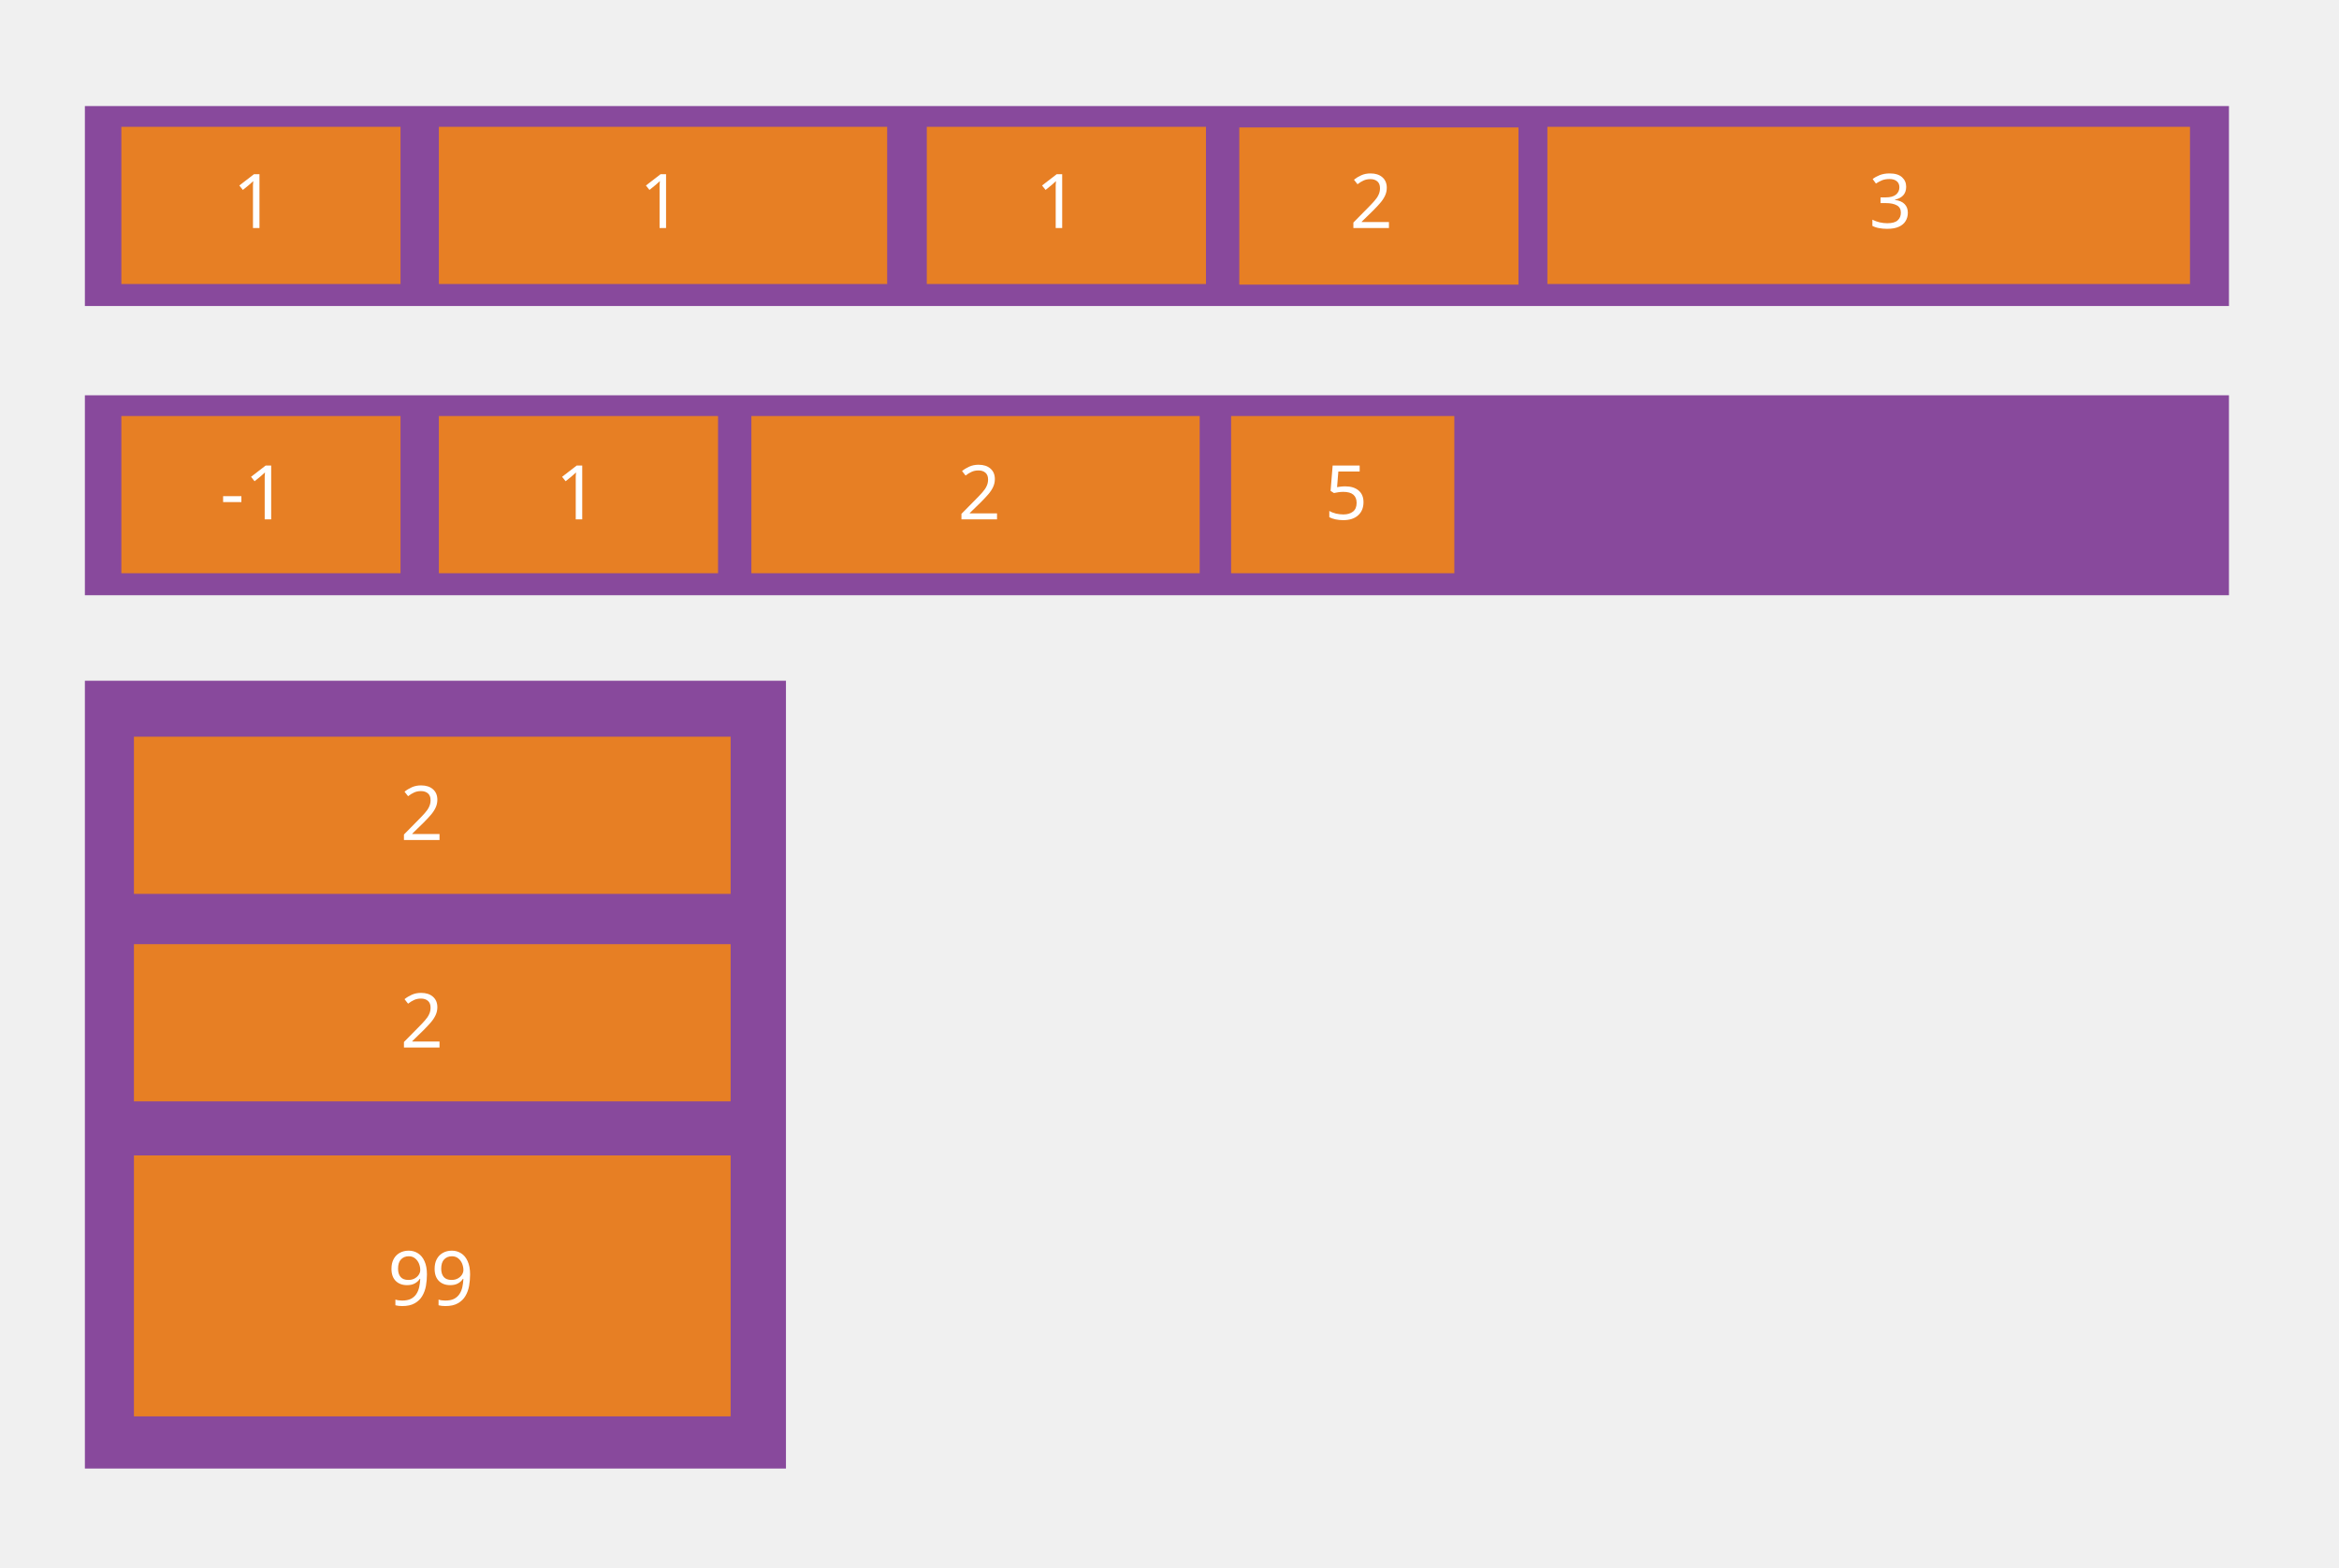
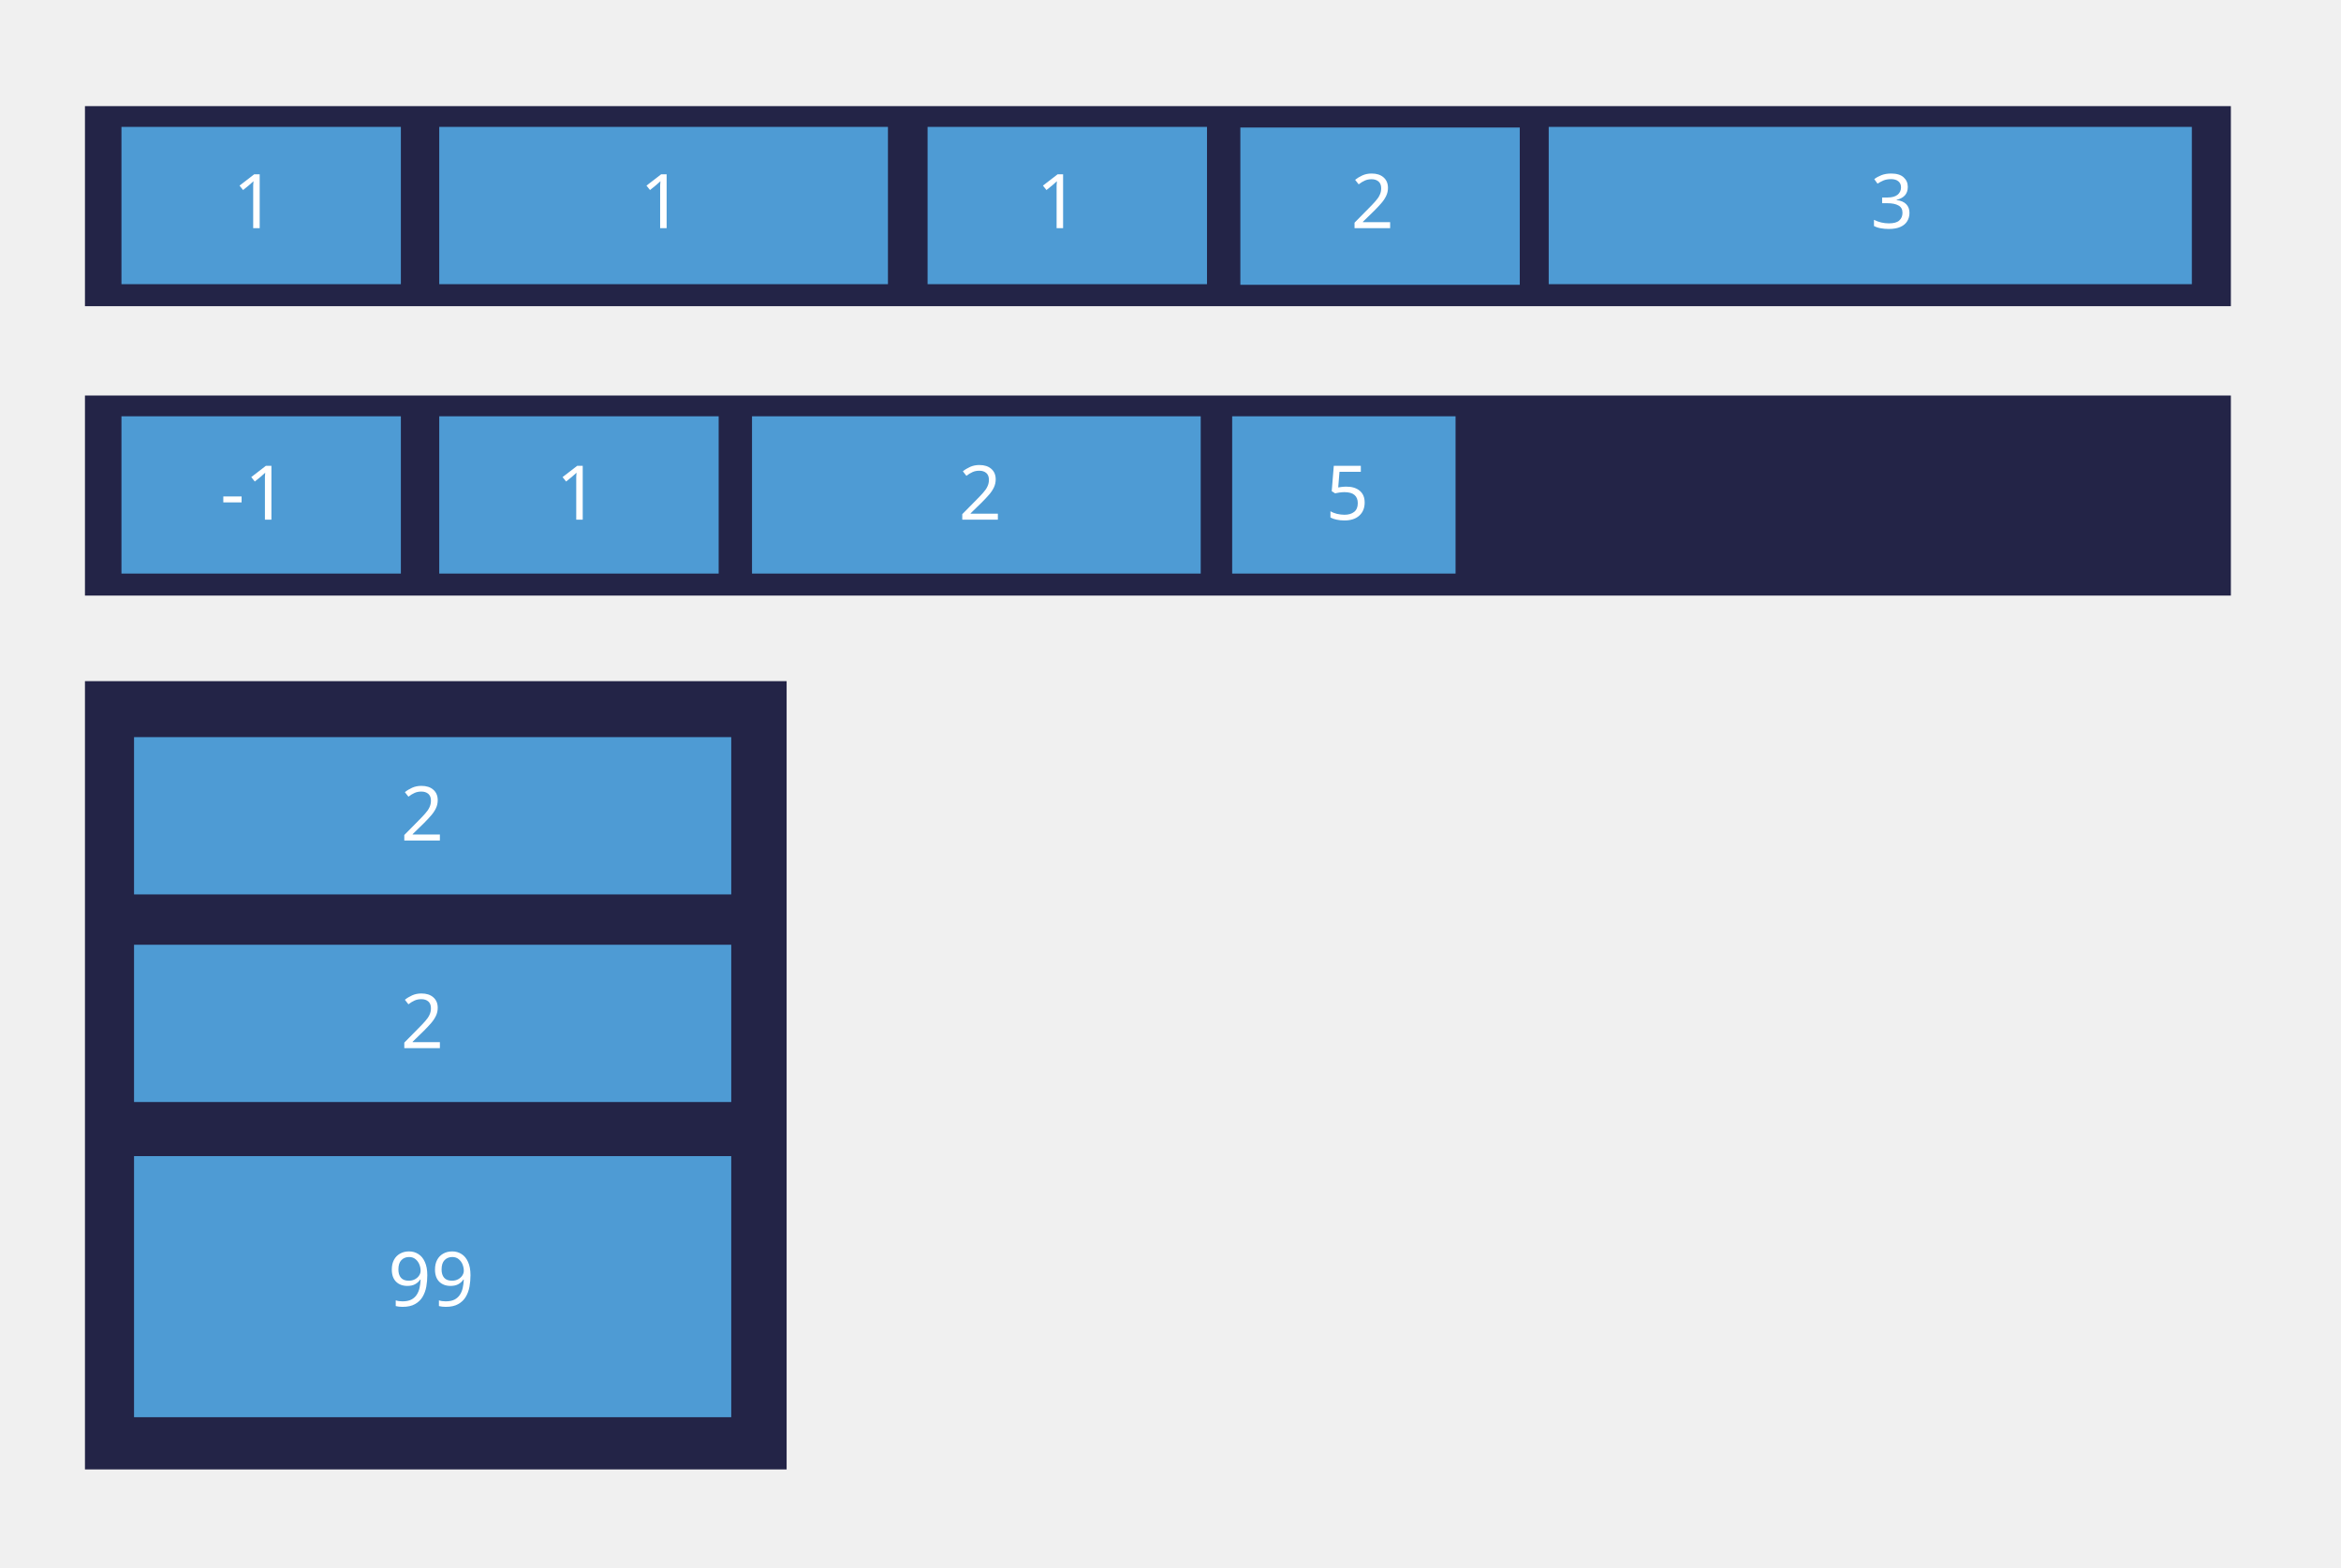
- <svg xmlns="http://www.w3.org/2000/svg" version="1.1" id="Layer_1" x="0px" y="0px" viewBox="50 39.5 372 248.7" width="300px" height="201px" enable-background="new 50 39.5 372 248.7" xml:space="preserve">
-   <rect x="63.5" y="56.1" fill="#88499C" width="341" height="31.8" />
-   <rect x="69.3" y="59.4" fill="#E77F24" width="44.4" height="25" />
-   <rect x="119.8" y="59.4" fill="#E77F24" width="71.3" height="25" />
-   <rect x="296.1" y="59.4" fill="#E77F24" width="102.2" height="25" />
-   <rect x="197.4" y="59.4" fill="#E77F24" width="44.4" height="25" />
-   <rect x="247.1" y="59.5" fill="#E77F24" width="44.4" height="25" />
-   <rect x="63.5" y="102.1" fill="#88499C" width="341" height="31.8" />
-   <rect x="69.3" y="105.4" fill="#E77F24" width="44.4" height="25" />
-   <rect x="169.5" y="105.4" fill="#E77F24" width="71.3" height="25" />
-   <rect x="119.8" y="105.4" fill="#E77F24" width="44.4" height="25" />
-   <rect x="245.8" y="105.4" fill="#E77F24" width="35.5" height="25" />
-   <rect x="63.5" y="147.5" fill="#88499C" width="111.5" height="125.3" />
-   <text transform="matrix(1 0 0 1 87 75.5)" fill="#FFFFFF" font-family="'Gotham-Bold'" font-size="12">1</text>
-   <text transform="matrix(1 0 0 1 85 121.8333)" fill="#FFFFFF" font-family="'Gotham-Bold'" font-size="12">-1</text>
-   <text transform="matrix(1 0 0 1 138.3333 121.8333)" fill="#FFFFFF" font-family="'Gotham-Bold'" font-size="12">1</text>
-   <text transform="matrix(1 0 0 1 202.3333 121.8337)" fill="#FFFFFF" font-family="'Gotham-Bold'" font-size="12">2</text>
-   <text transform="matrix(1 0 0 1 260.6667 121.8337)" fill="#FFFFFF" font-family="'Gotham-Bold'" font-size="12">5</text>
-   <text transform="matrix(1 0 0 1 151.6667 75.5)" fill="#FFFFFF" font-family="'Gotham-Bold'" font-size="12">1</text>
-   <text transform="matrix(1 0 0 1 214.6667 75.5)" fill="#FFFFFF" font-family="'Gotham-Bold'" font-size="12">1</text>
-   <text transform="matrix(1 0 0 1 264.6664 75.5)" fill="#FFFFFF" font-family="'Gotham-Bold'" font-size="12">2</text>
-   <text transform="matrix(1 0 0 1 347.24 75.5)" fill="#FFFFFF" font-family="'Gotham-Bold'" font-size="12">3</text>
-   <rect x="71.3" y="156.4" fill="#E77F24" width="94.9" height="25" />
-   <rect x="71.3" y="189.4" fill="#E77F24" width="94.9" height="25" />
-   <rect x="71.3" y="223" fill="#E77F24" width="94.9" height="41.5" />
-   <text transform="matrix(1 0 0 1 113.6667 172.8337)" fill="#FFFFFF" font-family="'Gotham-Bold'" font-size="12">2</text>
-   <text transform="matrix(1 0 0 1 113.6668 205.8337)" fill="#FFFFFF" font-family="'Gotham-Bold'" font-size="12">2</text>
-   <text transform="matrix(1 0 0 1 111.6667 246.8337)" fill="#FFFFFF" font-family="'Gotham-Bold'" font-size="12">99</text>
+ <svg xmlns="http://www.w3.org/2000/svg" version="1.1" id="Layer_1" x="0px" y="0px" viewBox="50 39.5 372 248.7" width="400px" height="268px" enable-background="new 50 39.5 372 248.7" xml:space="preserve">
+   <rect x="63.5" y="56.1" fill="#232447" width="341" height="31.8" />
+   <rect x="69.3" y="59.4" fill="#4e9bd4" width="44.4" height="25" />
+   <rect x="119.8" y="59.4" fill="#4e9bd4" width="71.3" height="25" />
+   <rect x="296.1" y="59.4" fill="#4e9bd4" width="102.2" height="25" />
+   <rect x="197.4" y="59.4" fill="#4e9bd4" width="44.4" height="25" />
+   <rect x="247.1" y="59.5" fill="#4e9bd4" width="44.4" height="25" />
+   <rect x="63.5" y="102.1" fill="#232447" width="341" height="31.8" />
+   <rect x="69.3" y="105.4" fill="#4e9bd4" width="44.4" height="25" />
+   <rect x="169.5" y="105.4" fill="#4e9bd4" width="71.3" height="25" />
+   <rect x="119.8" y="105.4" fill="#4e9bd4" width="44.4" height="25" />
+   <rect x="245.8" y="105.4" fill="#4e9bd4" width="35.5" height="25" />
+   <rect x="63.5" y="147.5" fill="#232447" width="111.5" height="125.3" />
+   <text transform="matrix(1 0 0 1 87 75.5)" fill="#FFFFFF" font-family="'Source Sans Pro'" font-size="12">1</text>
+   <text transform="matrix(1 0 0 1 85 121.8333)" fill="#FFFFFF" font-family="'Source Sans Pro'" font-size="12">-1</text>
+   <text transform="matrix(1 0 0 1 138.3333 121.8333)" fill="#FFFFFF" font-family="'Source Sans Pro'" font-size="12">1</text>
+   <text transform="matrix(1 0 0 1 202.3333 121.8337)" fill="#FFFFFF" font-family="'Source Sans Pro'" font-size="12">2</text>
+   <text transform="matrix(1 0 0 1 260.6667 121.8337)" fill="#FFFFFF" font-family="'Source Sans Pro'" font-size="12">5</text>
+   <text transform="matrix(1 0 0 1 151.6667 75.5)" fill="#FFFFFF" font-family="'Source Sans Pro'" font-size="12">1</text>
+   <text transform="matrix(1 0 0 1 214.6667 75.5)" fill="#FFFFFF" font-family="'Source Sans Pro'" font-size="12">1</text>
+   <text transform="matrix(1 0 0 1 264.6664 75.5)" fill="#FFFFFF" font-family="'Source Sans Pro'" font-size="12">2</text>
+   <text transform="matrix(1 0 0 1 347.24 75.5)" fill="#FFFFFF" font-family="'Source Sans Pro'" font-size="12">3</text>
+   <rect x="71.3" y="156.4" fill="#4e9bd4" width="94.9" height="25" />
+   <rect x="71.3" y="189.4" fill="#4e9bd4" width="94.9" height="25" />
+   <rect x="71.3" y="223" fill="#4e9bd4" width="94.9" height="41.5" />
+   <text transform="matrix(1 0 0 1 113.6667 172.8337)" fill="#FFFFFF" font-family="'Source Sans Pro'" font-size="12">2</text>
+   <text transform="matrix(1 0 0 1 113.6668 205.8337)" fill="#FFFFFF" font-family="'Source Sans Pro'" font-size="12">2</text>
+   <text transform="matrix(1 0 0 1 111.6667 246.8337)" fill="#FFFFFF" font-family="'Source Sans Pro'" font-size="12">99</text>
</svg>
